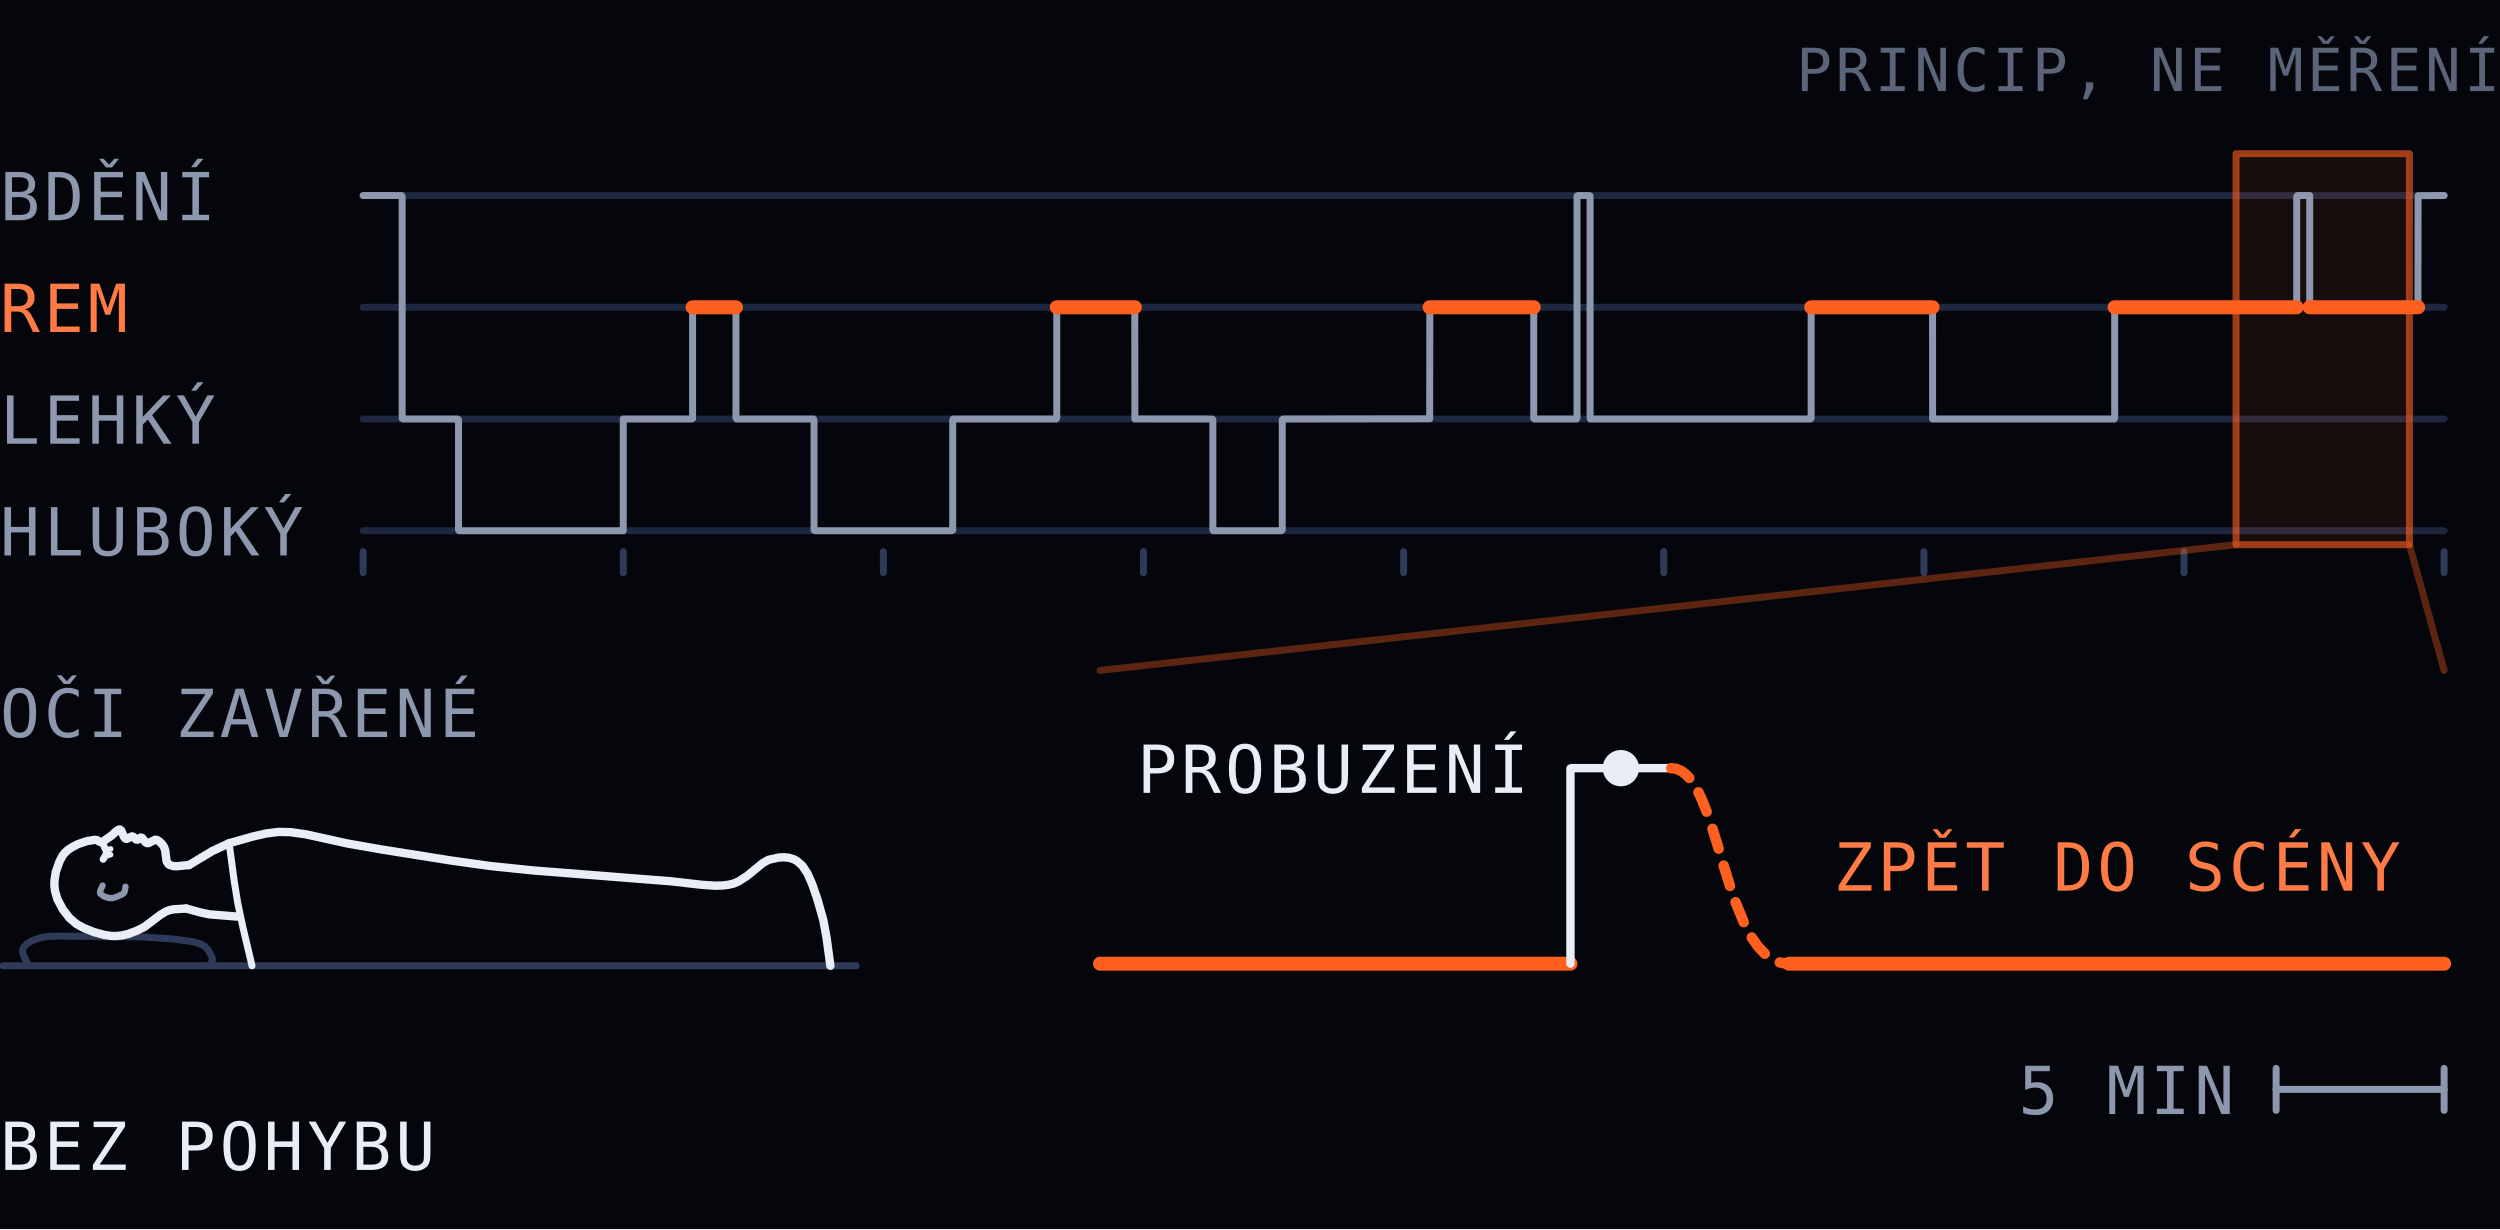
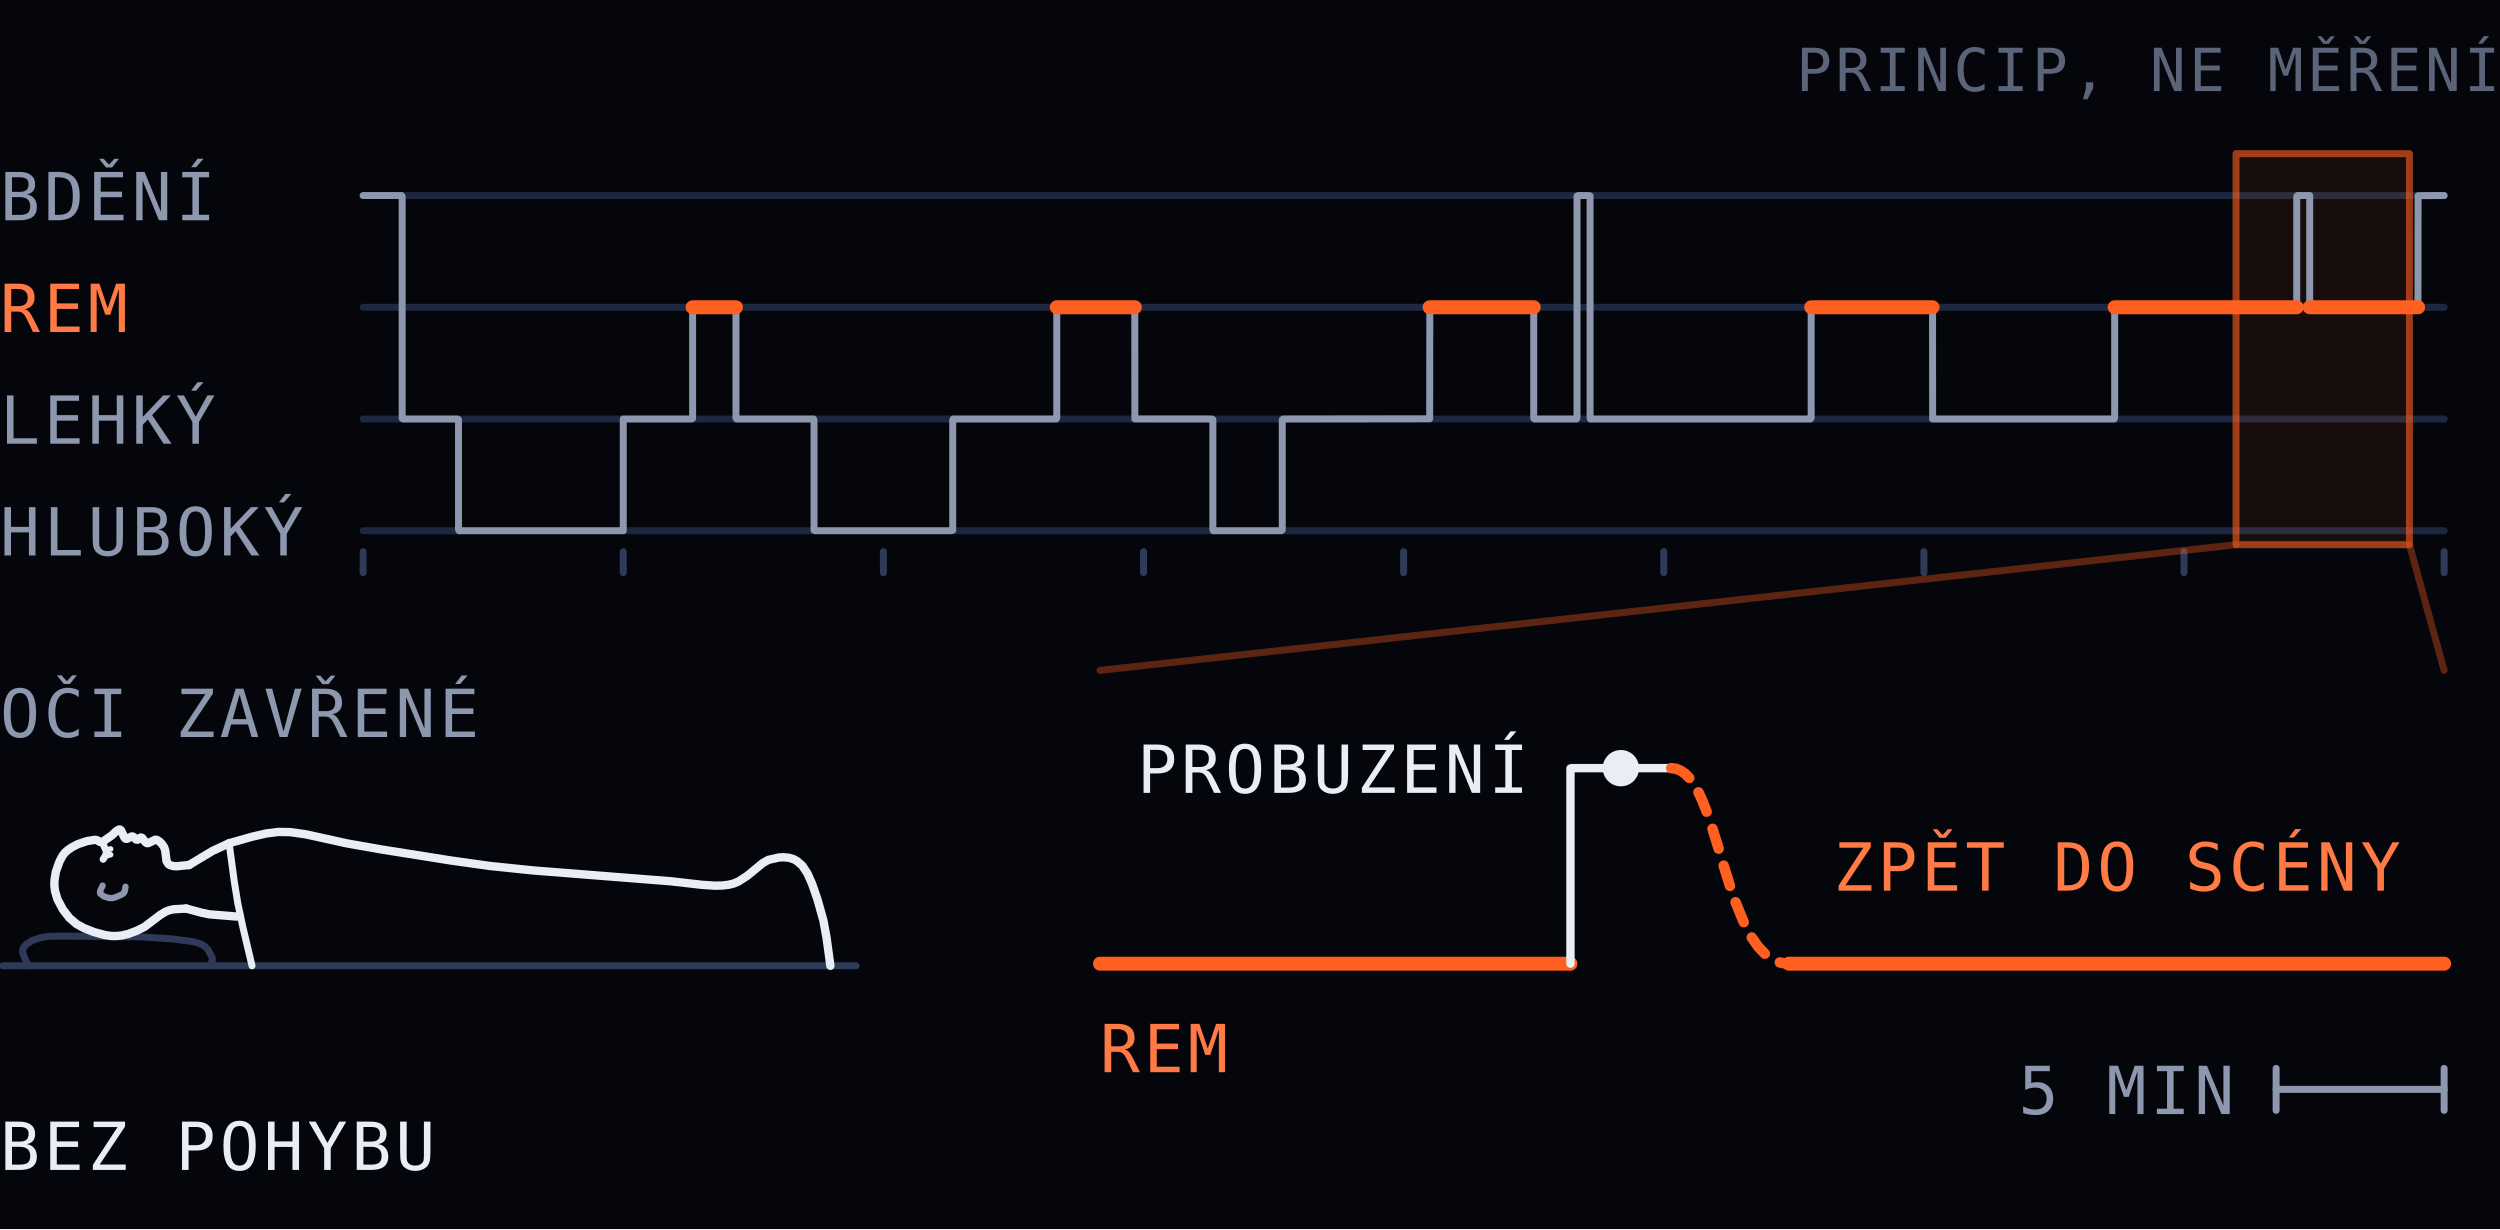
<svg xmlns="http://www.w3.org/2000/svg" width="358" height="176" viewBox="0 0 358 176" font-family="'JetBrains Mono', ui-monospace, monospace">
  <rect width="358" height="176" fill="#04060C" />
  <text x="358" y="13.04" text-anchor="end" font-size="8.5" font-weight="500" letter-spacing="0.51" fill="#5B6478">PRINCIP, NE MĚŘENÍ</text>
  <line x1="52" y1="28" x2="350" y2="28" fill="none" stroke="#1E2740" stroke-width="1" stroke-linecap="round" stroke-linejoin="round" />
  <text x="0" y="31.54" text-anchor="start" font-size="9.5" font-weight="500" letter-spacing="0.57" fill="#8D97AD">BDĚNÍ</text>
  <line x1="52" y1="44" x2="350" y2="44" fill="none" stroke="#1E2740" stroke-width="1" stroke-linecap="round" stroke-linejoin="round" />
  <text x="0" y="47.54" text-anchor="start" font-size="9.5" font-weight="500" letter-spacing="0.57" fill="#FF7A45">REM</text>
  <line x1="52" y1="60" x2="350" y2="60" fill="none" stroke="#1E2740" stroke-width="1" stroke-linecap="round" stroke-linejoin="round" />
  <text x="0" y="63.54" text-anchor="start" font-size="9.5" font-weight="500" letter-spacing="0.57" fill="#8D97AD">LEHKÝ</text>
  <line x1="52" y1="76" x2="350" y2="76" fill="none" stroke="#1E2740" stroke-width="1" stroke-linecap="round" stroke-linejoin="round" />
  <text x="0" y="79.54" text-anchor="start" font-size="9.5" font-weight="500" letter-spacing="0.57" fill="#8D97AD">HLUBOKÝ</text>
  <line x1="52" y1="79" x2="52" y2="82" fill="none" stroke="#2E3A57" stroke-width="1" stroke-linecap="round" stroke-linejoin="round" />
  <line x1="89.25" y1="79" x2="89.25" y2="82" fill="none" stroke="#2E3A57" stroke-width="1" stroke-linecap="round" stroke-linejoin="round" />
  <line x1="126.5" y1="79" x2="126.5" y2="82" fill="none" stroke="#2E3A57" stroke-width="1" stroke-linecap="round" stroke-linejoin="round" />
  <line x1="163.75" y1="79" x2="163.75" y2="82" fill="none" stroke="#2E3A57" stroke-width="1" stroke-linecap="round" stroke-linejoin="round" />
  <line x1="201" y1="79" x2="201" y2="82" fill="none" stroke="#2E3A57" stroke-width="1" stroke-linecap="round" stroke-linejoin="round" />
  <line x1="238.25" y1="79" x2="238.25" y2="82" fill="none" stroke="#2E3A57" stroke-width="1" stroke-linecap="round" stroke-linejoin="round" />
  <line x1="275.5" y1="79" x2="275.5" y2="82" fill="none" stroke="#2E3A57" stroke-width="1" stroke-linecap="round" stroke-linejoin="round" />
  <line x1="312.75" y1="79" x2="312.75" y2="82" fill="none" stroke="#2E3A57" stroke-width="1" stroke-linecap="round" stroke-linejoin="round" />
  <line x1="350" y1="79" x2="350" y2="82" fill="none" stroke="#2E3A57" stroke-width="1" stroke-linecap="round" stroke-linejoin="round" />
  <rect x="320.2" y="22" width="24.83" height="56" fill="#FF5F1F" fill-opacity="0.08" />
  <rect x="320.2" y="22" width="24.83" height="56" fill="none" stroke="#FF5F1F" stroke-opacity="0.6" stroke-width="1" stroke-linecap="round" stroke-linejoin="round" />
  <path d="M52 28L57.5 28L57.59 28.16L57.59 59.91L57.75 60L65.5 60L65.66 60.09L65.66 75.84L65.75 76L89.25 76L89.25 60L99 60L99.18 59.93L99.18 44.18L99.25 44L105.25 44L105.39 44.11L105.39 59.86L105.5 60L116.5 60L116.57 60.18L116.57 75.93L116.75 76L136.25 76L136.43 75.93L136.43 60.18L136.5 60L151.25 60L151.33 59.83L151.33 44.08L151.5 44L162.5 44L162.51 59.99L173.5 60L173.68 60.07L173.68 75.82L173.75 76L183.5 76L183.62 75.87L183.62 60.12L183.75 60L204.73 59.97L204.75 44L219.5 44L219.63 44.13L219.63 59.88L219.75 60L225.75 60L225.83 59.83L225.83 28.08L226 28L227.5 28L227.7 28.05L227.7 59.8L227.75 60L259.25 60L259.36 59.86L259.36 44.11L259.5 44L276.74 44.01L276.75 60L302.75 60L302.82 59.82L302.82 44.07L303 44L328.75 44L328.89 43.89L328.89 28.14L329 28L330.75 28L330.75 44L346.25 44L346.27 28.02L350 28" fill="none" stroke="#8D97AD" stroke-width="1" stroke-linecap="round" stroke-linejoin="round" />
  <line x1="99.18" y1="44" x2="105.39" y2="44" fill="none" stroke="#FF5F1F" stroke-width="2" stroke-linecap="round" stroke-linejoin="round" />
  <line x1="151.33" y1="44" x2="162.51" y2="44" fill="none" stroke="#FF5F1F" stroke-width="2" stroke-linecap="round" stroke-linejoin="round" />
  <line x1="204.72" y1="44" x2="219.63" y2="44" fill="none" stroke="#FF5F1F" stroke-width="2" stroke-linecap="round" stroke-linejoin="round" />
  <line x1="259.36" y1="44" x2="276.74" y2="44" fill="none" stroke="#FF5F1F" stroke-width="2" stroke-linecap="round" stroke-linejoin="round" />
  <line x1="302.82" y1="44" x2="328.89" y2="44" fill="none" stroke="#FF5F1F" stroke-width="2" stroke-linecap="round" stroke-linejoin="round" />
  <line x1="330.75" y1="44" x2="346.27" y2="44" fill="none" stroke="#FF5F1F" stroke-width="2" stroke-linecap="round" stroke-linejoin="round" />
  <line x1="320.2" y1="78" x2="157.52" y2="96" fill="none" stroke="#FF5F1F" stroke-opacity="0.35" stroke-width="1" stroke-linecap="round" stroke-linejoin="round" />
  <line x1="345.03" y1="78" x2="350" y2="96" fill="none" stroke="#FF5F1F" stroke-opacity="0.35" stroke-width="1" stroke-linecap="round" stroke-linejoin="round" />
  <line x1="157.52" y1="138" x2="224.89" y2="138" fill="none" stroke="#FF5F1F" stroke-width="2" stroke-linecap="round" stroke-linejoin="round" />
  <path d="M224.89 138L224.89 110.04L225.1 110L239.32 110" fill="none" stroke="#E9EDF5" stroke-width="1.2" stroke-linecap="round" stroke-linejoin="round" />
  <path d="M239.32 110L240.03 110.09L240.7 110.37L241.32 110.81L241.9 111.4" fill="none" stroke="#FF5F1F" stroke-width="1.5" stroke-linecap="round" stroke-linejoin="round" />
  <path d="M243.22 113.46L243.78 114.67L244.39 116.23" fill="none" stroke="#FF5F1F" stroke-width="1.5" stroke-linecap="round" stroke-linejoin="round" />
  <path d="M245.23 118.69L246.11 121.53" fill="none" stroke="#FF5F1F" stroke-width="1.5" stroke-linecap="round" stroke-linejoin="round" />
  <path d="M246.83 123.96L247.73 126.86" fill="none" stroke="#FF5F1F" stroke-width="1.5" stroke-linecap="round" stroke-linejoin="round" />
  <path d="M248.53 129.2L249.7 132.05" fill="none" stroke="#FF5F1F" stroke-width="1.5" stroke-linecap="round" stroke-linejoin="round" />
  <path d="M250.85 134.25L251.74 135.53L252.72 136.57" fill="none" stroke="#FF5F1F" stroke-width="1.5" stroke-linecap="round" stroke-linejoin="round" />
  <path d="M254.87 137.82L255.5 137.95L256.17 138" fill="none" stroke="#FF5F1F" stroke-width="1.5" stroke-linecap="round" stroke-linejoin="round" />
  <line x1="256.17" y1="138" x2="350" y2="138" fill="none" stroke="#FF5F1F" stroke-width="2" stroke-linecap="round" stroke-linejoin="round" />
  <circle cx="232.11" cy="110" r="2.6" fill="#E9EDF5" />
  <text x="218.89" y="113.54" text-anchor="end" font-size="9.5" font-weight="500" letter-spacing="0.57" fill="#E9EDF5">PROBUZENÍ</text>
+   <text x="157.52" y="153.54" text-anchor="start" font-size="9.5" font-weight="500" letter-spacing="0.57" fill="#FF7A45">REM</text>
  <text x="262.57" y="127.54" text-anchor="start" font-size="9.5" font-weight="500" letter-spacing="0.57" fill="#FF7A45">ZPĚT DO SCÉNY</text>
  <line x1="325.94" y1="156" x2="350" y2="156" fill="none" stroke="#8D97AD" stroke-width="1" stroke-linecap="round" stroke-linejoin="round" />
  <line x1="325.94" y1="153" x2="325.94" y2="159" fill="none" stroke="#8D97AD" stroke-width="1" stroke-linecap="round" stroke-linejoin="round" />
  <line x1="350" y1="153" x2="350" y2="159" fill="none" stroke="#8D97AD" stroke-width="1" stroke-linecap="round" stroke-linejoin="round" />
  <text x="319.94" y="159.54" text-anchor="end" font-size="9.5" font-weight="500" letter-spacing="0.57" fill="#8D97AD">5 MIN</text>
  <line x1="0.42" y1="138.3" x2="122.6" y2="138.3" fill="none" stroke="#2E3A57" stroke-width="1" stroke-linecap="round" stroke-linejoin="round" />
  <path d="M4.11 138.3L3.53 137.2L3.24 136.4L3.25 135.94L3.34 135.75L3.8 135.2L4.65 134.67L5.86 134.26L7.03 134.09L8.58 134.05L20.17 134.16L24.64 134.45L27.53 134.83L28.35 135.04L28.92 135.27L29.35 135.54L29.8 136L30.38 137.13L30.42 137.43L30.33 137.71L29.94 138.3" fill="none" stroke="#2E3A57" stroke-width="1" stroke-linecap="round" stroke-linejoin="round" />
  <path d="M26.66 130.1L24.85 130.21L24.26 130.34L23.73 130.54L22.96 131.01L20.67 132.74L19.56 133.29L18.4 133.73L17.43 133.96L16.68 134.04L15.91 134.03L14.98 133.89L13.45 133.47L11.99 132.89L10.95 132.31L9.94 131.45L9.01 130.25L8.22 128.76L7.87 127.55L7.79 126.81L7.8 126.06L8 124.83L8.53 123.34L8.97 122.52L9.3 122.1L9.68 121.75L10.3 121.33L11.16 120.88L12.44 120.45L13.59 120.26L13.9 120.31L14.29 120.56L14.51 120.59L14.71 120.53L15.98 119.65L16.61 119.06L17 118.8L17.17 118.79L17.33 118.91L17.82 119.94L17.96 120.09L18.18 120.12L18.9 119.77L19.12 119.84L19.5 120.22L19.71 120.24L20.14 119.93L20.34 119.98L20.84 120.61L21.05 120.74L21.26 120.73L22.22 120.25L22.44 120.27L22.83 120.5L23.21 120.88L23.51 121.33L23.66 121.79L23.85 123.32L24.12 123.74L24.31 123.87L24.83 124.03L25.29 124.05L27.07 123.87" fill="none" stroke="#E9EDF5" stroke-width="1.2" stroke-linecap="round" stroke-linejoin="round" />
  <path d="M14.69 126.82L14.38 127.49L14.32 127.76L14.36 127.97L14.88 128.37L15.66 128.61L16.13 128.6L16.63 128.46L17.54 128.04L17.71 127.9L17.86 127.66L17.97 126.98" fill="none" stroke="#8D97AD" stroke-width="0.9" stroke-linecap="round" stroke-linejoin="round" />
  <path d="M14.77 123.05L15.14 122.44L15.26 121.96L14.85 121.08" fill="none" stroke="#E9EDF5" stroke-width="1" stroke-linecap="round" stroke-linejoin="round" />
  <line x1="15.18" y1="122.56" x2="15.84" y2="122.39" fill="none" stroke="#E9EDF5" stroke-width="0.8" stroke-linecap="round" stroke-linejoin="round" />
  <line x1="15.18" y1="121.74" x2="15.84" y2="121.57" fill="none" stroke="#E9EDF5" stroke-width="0.8" stroke-linecap="round" stroke-linejoin="round" />
  <path d="M27.07 123.87L30.4 121.87L32.81 120.75" fill="none" stroke="#E9EDF5" stroke-width="1.2" stroke-linecap="round" stroke-linejoin="round" />
  <path d="M26.66 130.1L28.78 130.68L29.97 130.93L33.88 131.25" fill="none" stroke="#E9EDF5" stroke-width="1.2" stroke-linecap="round" stroke-linejoin="round" />
  <path d="M32.81 120.75L36.17 119.8L38.13 119.35L39.88 119.13L41.55 119.16L43.77 119.47L49.72 120.78L54.54 121.63L64.55 123.22L70.09 124L76.38 124.65L96.08 126.2L100.55 126.71L102.4 126.83L103.39 126.81L104.31 126.7L105.03 126.53L105.73 126.24L107 125.42L109.23 123.59L110.04 123.13L111.51 122.8L112.24 122.76L112.96 122.83L113.66 123.04L114.1 123.28L114.88 123.95L115.63 125.08L116.29 126.57L117.06 128.8L117.91 131.82L118.37 134.33L118.91 138.3" fill="none" stroke="#E9EDF5" stroke-width="1.2" stroke-linecap="round" stroke-linejoin="round" />
  <path d="M32.81 120.75L33.54 126.19L34.05 129.34L34.76 132.69L36.09 138.3" fill="none" stroke="#E9EDF5" stroke-width="1" stroke-linecap="round" stroke-linejoin="round" />
  <text x="0" y="105.54" text-anchor="start" font-size="9.5" font-weight="500" letter-spacing="0.57" fill="#8D97AD">OČI ZAVŘENÉ</text>
  <text x="0" y="167.54" text-anchor="start" font-size="9.5" font-weight="500" letter-spacing="0.57" fill="#E9EDF5">BEZ POHYBU</text>
</svg>
